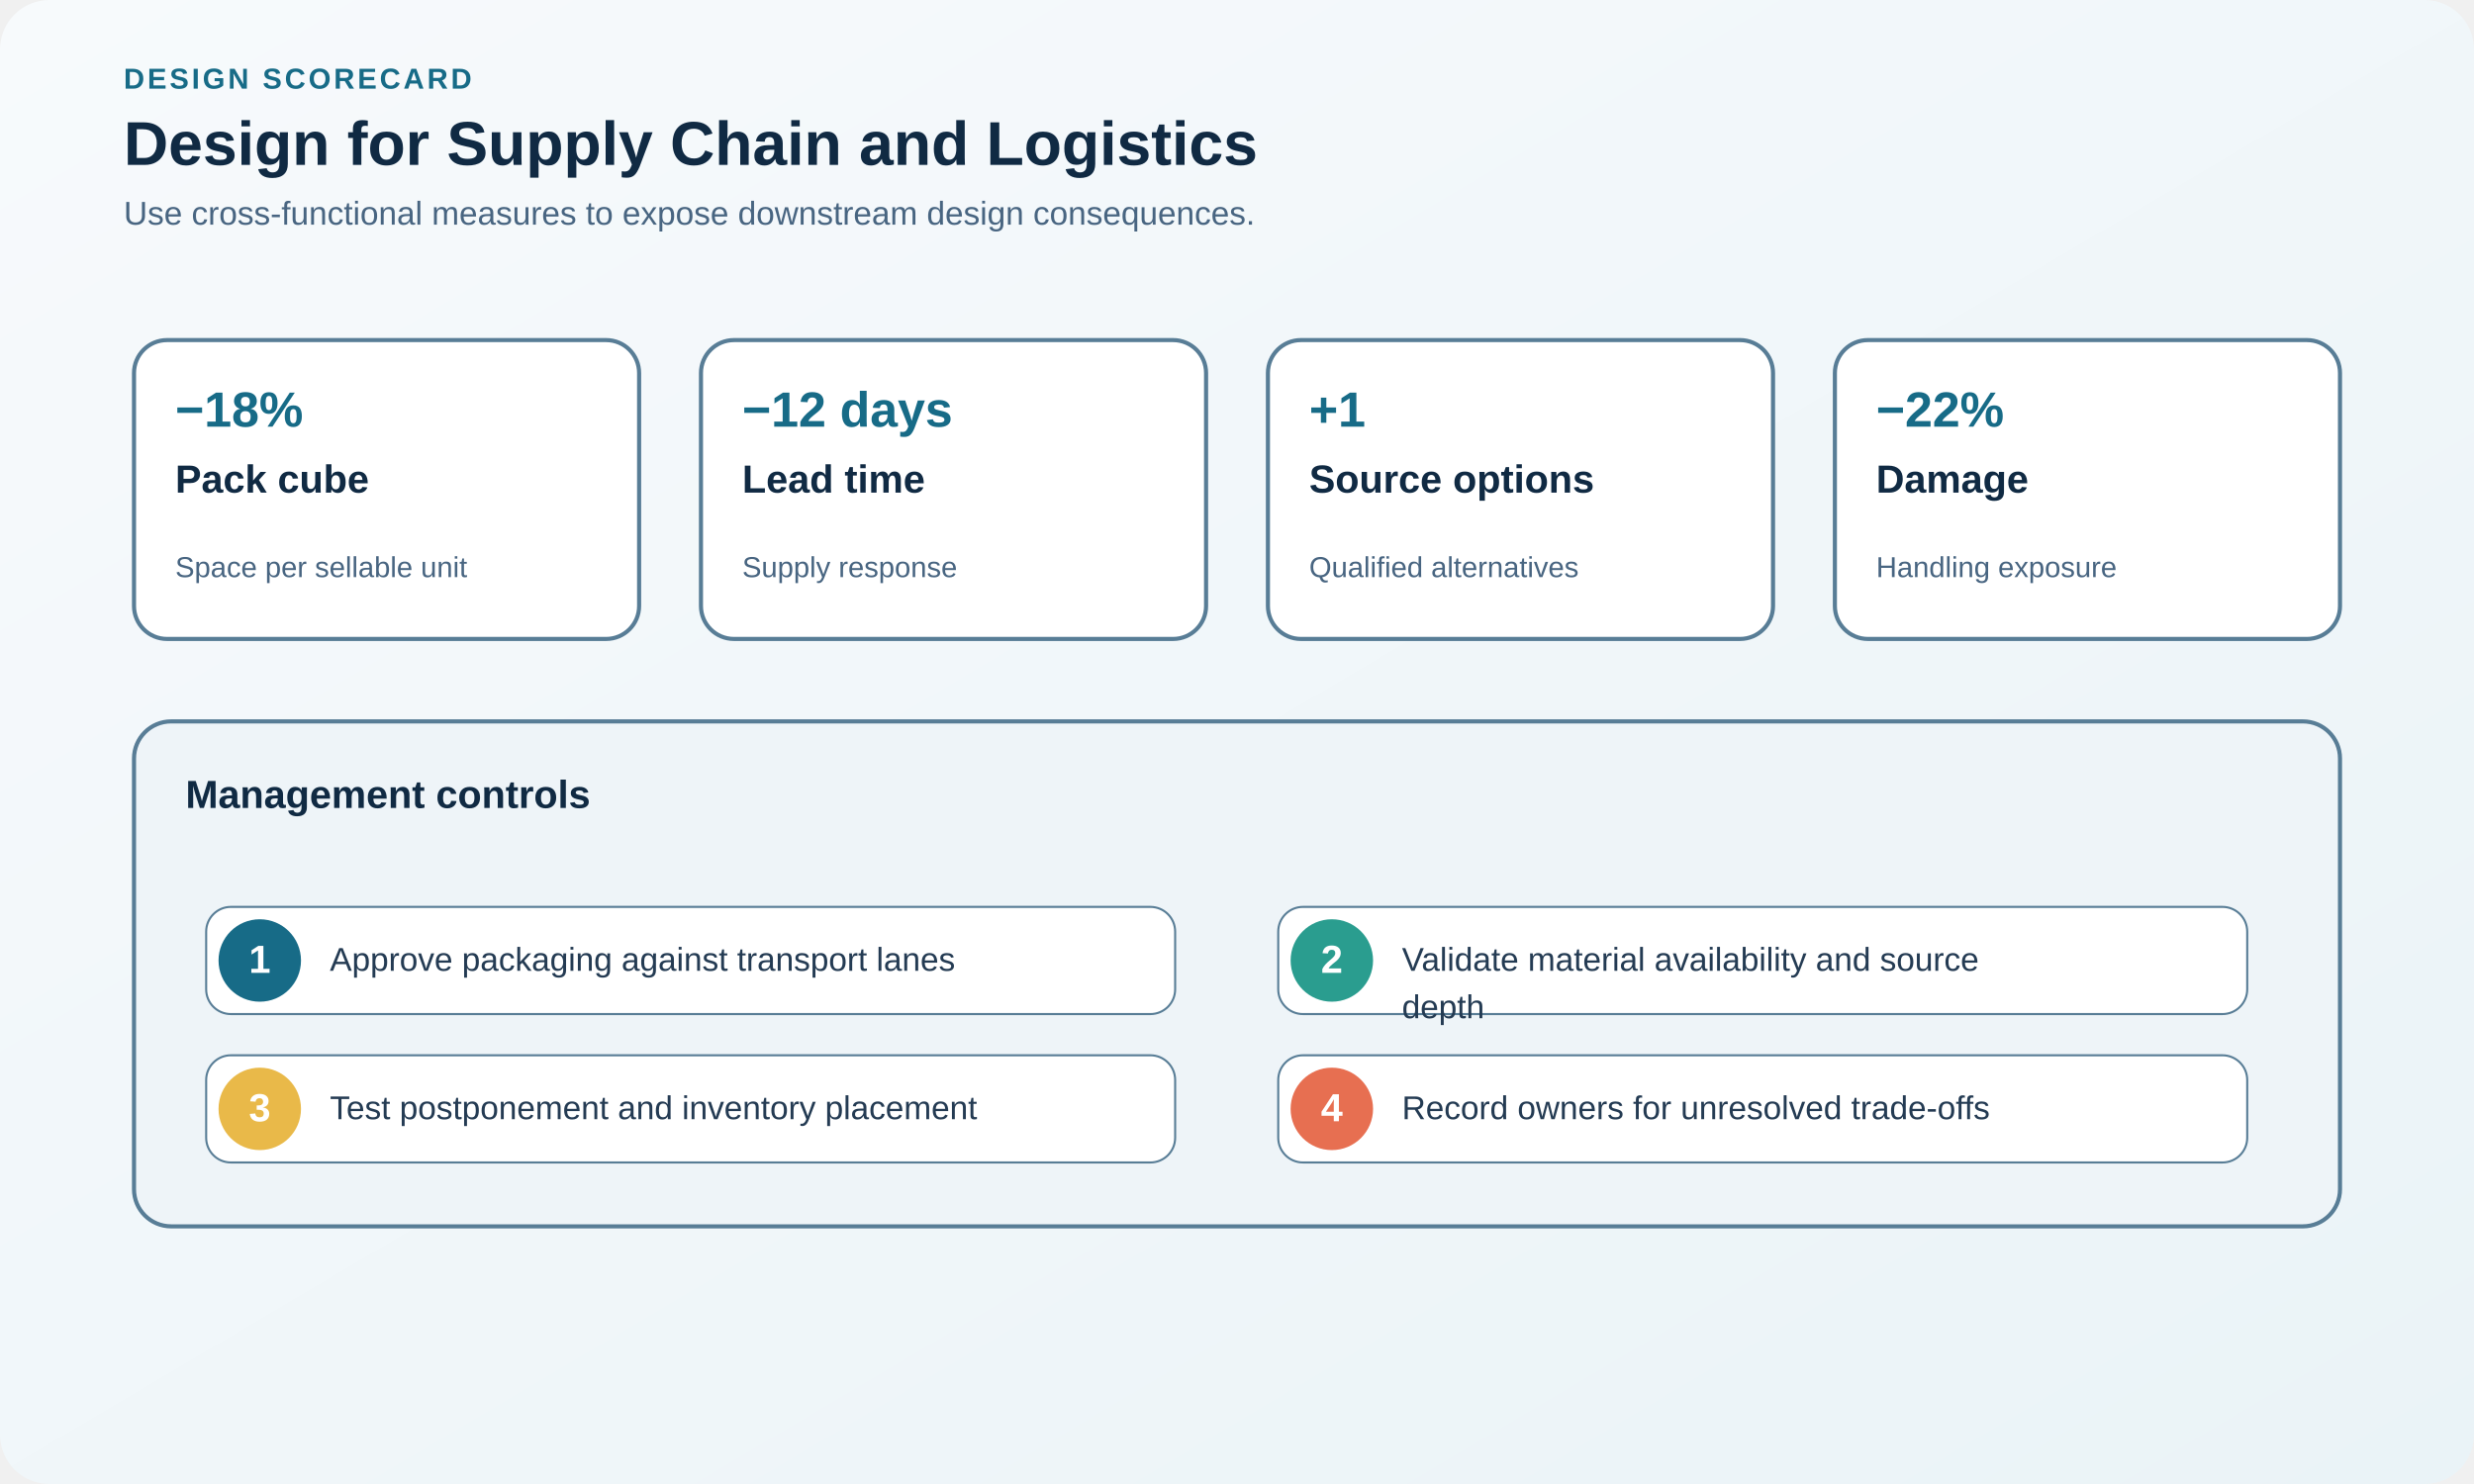
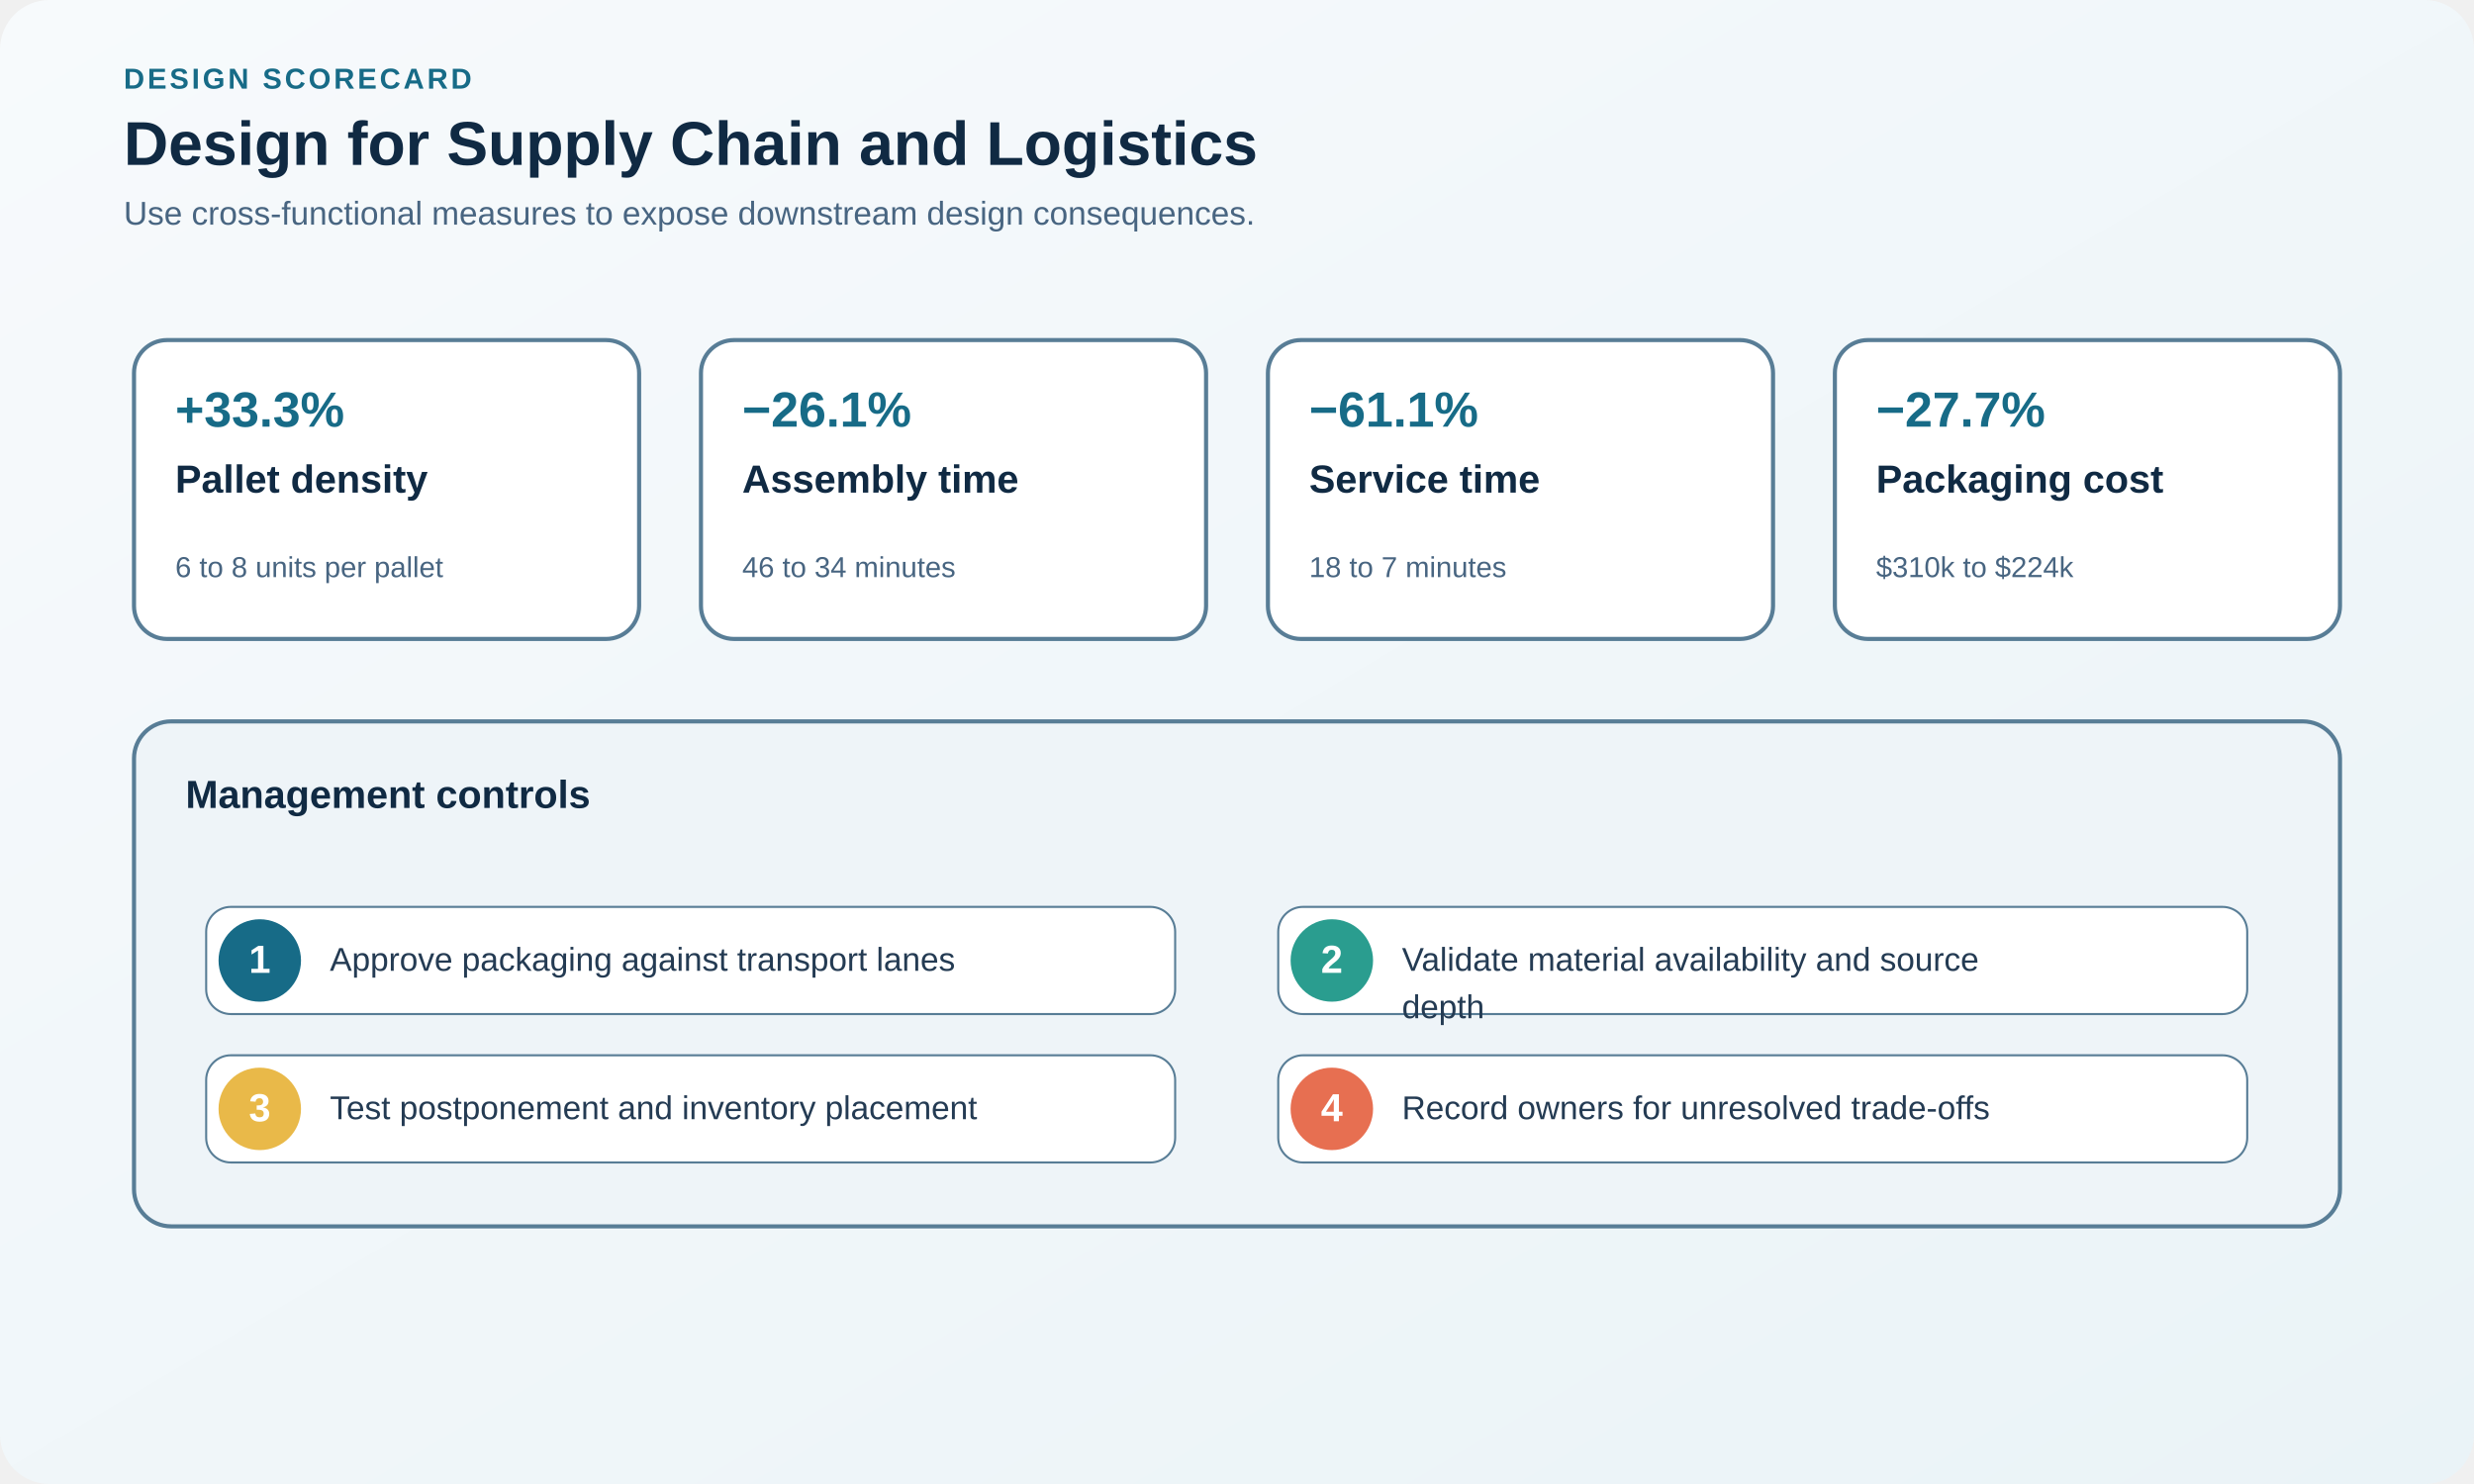
<svg xmlns="http://www.w3.org/2000/svg" width="1200" height="720" viewBox="0 0 1200 720" role="img" aria-labelledby="title desc">
  <defs>
    <linearGradient id="bg" x1="0" x2="1" y1="0" y2="1">
      <stop offset="0" stop-color="#f7fafc" />
      <stop offset="1" stop-color="#eaf3f7" />
    </linearGradient>
    <marker id="arrow" markerWidth="10" markerHeight="10" refX="8" refY="5" orient="auto">
      <path d="M0 0 L10 5 L0 10 Z" fill="#486581" />
    </marker>
  </defs>
  <style>text{font-family:Arial,Helvetica,sans-serif}.title{font-size:30px;font-weight:700;fill:#102a43}.eyebrow{font-size:14px;font-weight:700;letter-spacing:1.4px;fill:#176b87}.subtitle{font-size:16px;fill:#486581}.label{font-size:19px;font-weight:700;fill:#102a43}.barlabel{font-size:15px;font-weight:700;fill:#fff}.body{font-size:16px;fill:#243b53}.small{font-size:14px;fill:#486581}.metric{font-size:24px;font-weight:700;fill:#176b87}.white{fill:#fff}.line{fill:none;stroke:#587d96;stroke-width:3;stroke-linecap:round;stroke-linejoin:round}.arrow{fill:none;stroke:#486581;stroke-width:3;stroke-linecap:round;marker-end:url(#arrow)}</style>
  <rect width="1200" height="720" rx="24" fill="url(#bg)" />
  <text x="60" y="43" class="eyebrow" text-anchor="start">
    <tspan x="60" y="43">DESIGN SCORECARD</tspan>
  </text>
  <text x="60" y="80" class="title" text-anchor="start">
    <tspan x="60" y="80">Design for Supply Chain and Logistics</tspan>
  </text>
  <text x="60" y="109" class="subtitle" text-anchor="start">
    <tspan x="60" y="109">Use cross-functional measures to expose downstream design consequences.</tspan>
  </text>
  <rect x="65" y="165" width="245" height="145" rx="16" fill="#ffffff" stroke="#587d96" stroke-width="2" />
  <text x="85" y="207" class="metric" text-anchor="start">
-     <tspan x="85" y="207">−18%</tspan>
+     <tspan x="85" y="207">+33.3%</tspan>
  </text>
  <text x="85" y="239" class="label" text-anchor="start">
-     <tspan x="85" y="239">Pack cube</tspan>
+     <tspan x="85" y="239">Pallet density</tspan>
  </text>
  <text x="85" y="280" class="small" text-anchor="start">
-     <tspan x="85" y="280">Space per sellable unit</tspan>
+     <tspan x="85" y="280">6 to 8 units per pallet</tspan>
  </text>
  <rect x="340" y="165" width="245" height="145" rx="16" fill="#ffffff" stroke="#587d96" stroke-width="2" />
  <text x="360" y="207" class="metric" text-anchor="start">
-     <tspan x="360" y="207">−12 days</tspan>
+     <tspan x="360" y="207">−26.1%</tspan>
  </text>
  <text x="360" y="239" class="label" text-anchor="start">
-     <tspan x="360" y="239">Lead time</tspan>
+     <tspan x="360" y="239">Assembly time</tspan>
  </text>
  <text x="360" y="280" class="small" text-anchor="start">
-     <tspan x="360" y="280">Supply response</tspan>
+     <tspan x="360" y="280">46 to 34 minutes</tspan>
  </text>
  <rect x="615" y="165" width="245" height="145" rx="16" fill="#ffffff" stroke="#587d96" stroke-width="2" />
  <text x="635" y="207" class="metric" text-anchor="start">
-     <tspan x="635" y="207">+1</tspan>
+     <tspan x="635" y="207">−61.1%</tspan>
  </text>
  <text x="635" y="239" class="label" text-anchor="start">
-     <tspan x="635" y="239">Source options</tspan>
+     <tspan x="635" y="239">Service time</tspan>
  </text>
  <text x="635" y="280" class="small" text-anchor="start">
-     <tspan x="635" y="280">Qualified alternatives</tspan>
+     <tspan x="635" y="280">18 to 7 minutes</tspan>
  </text>
  <rect x="890" y="165" width="245" height="145" rx="16" fill="#ffffff" stroke="#587d96" stroke-width="2" />
  <text x="910" y="207" class="metric" text-anchor="start">
-     <tspan x="910" y="207">−22%</tspan>
+     <tspan x="910" y="207">−27.7%</tspan>
  </text>
  <text x="910" y="239" class="label" text-anchor="start">
-     <tspan x="910" y="239">Damage</tspan>
+     <tspan x="910" y="239">Packaging cost</tspan>
  </text>
  <text x="910" y="280" class="small" text-anchor="start">
-     <tspan x="910" y="280">Handling exposure</tspan>
+     <tspan x="910" y="280">$310k to $224k</tspan>
  </text>
  <rect x="65" y="350" width="1070" height="245" rx="18" fill="#eef4f8" stroke="#587d96" stroke-width="2" />
  <text x="90" y="392" class="label" text-anchor="start">
    <tspan x="90" y="392">Management controls</tspan>
  </text>
  <rect x="100" y="440" width="470" height="52" rx="12" fill="#ffffff" stroke="#587d96" />
  <circle cx="126" cy="466" r="20" fill="#176b87" />
  <text x="126" y="472" class="label white" text-anchor="middle">
    <tspan x="126" y="472">1</tspan>
  </text>
  <text x="160" y="471" class="body" text-anchor="start">
    <tspan x="160" y="471">Approve packaging against transport lanes</tspan>
  </text>
  <rect x="620" y="440" width="470" height="52" rx="12" fill="#ffffff" stroke="#587d96" />
  <circle cx="646" cy="466" r="20" fill="#2a9d8f" />
  <text x="646" y="472" class="label white" text-anchor="middle">
    <tspan x="646" y="472">2</tspan>
  </text>
  <text x="680" y="471" class="body" text-anchor="start">
    <tspan x="680" y="471">Validate material availability and source</tspan>
    <tspan x="680" y="494">depth</tspan>
  </text>
  <rect x="100" y="512" width="470" height="52" rx="12" fill="#ffffff" stroke="#587d96" />
  <circle cx="126" cy="538" r="20" fill="#e9b949" />
  <text x="126" y="544" class="label white" text-anchor="middle">
    <tspan x="126" y="544">3</tspan>
  </text>
  <text x="160" y="543" class="body" text-anchor="start">
    <tspan x="160" y="543">Test postponement and inventory placement</tspan>
  </text>
  <rect x="620" y="512" width="470" height="52" rx="12" fill="#ffffff" stroke="#587d96" />
  <circle cx="646" cy="538" r="20" fill="#e76f51" />
  <text x="646" y="544" class="label white" text-anchor="middle">
    <tspan x="646" y="544">4</tspan>
  </text>
  <text x="680" y="543" class="body" text-anchor="start">
    <tspan x="680" y="543">Record owners for unresolved trade-offs</tspan>
  </text>
</svg>
